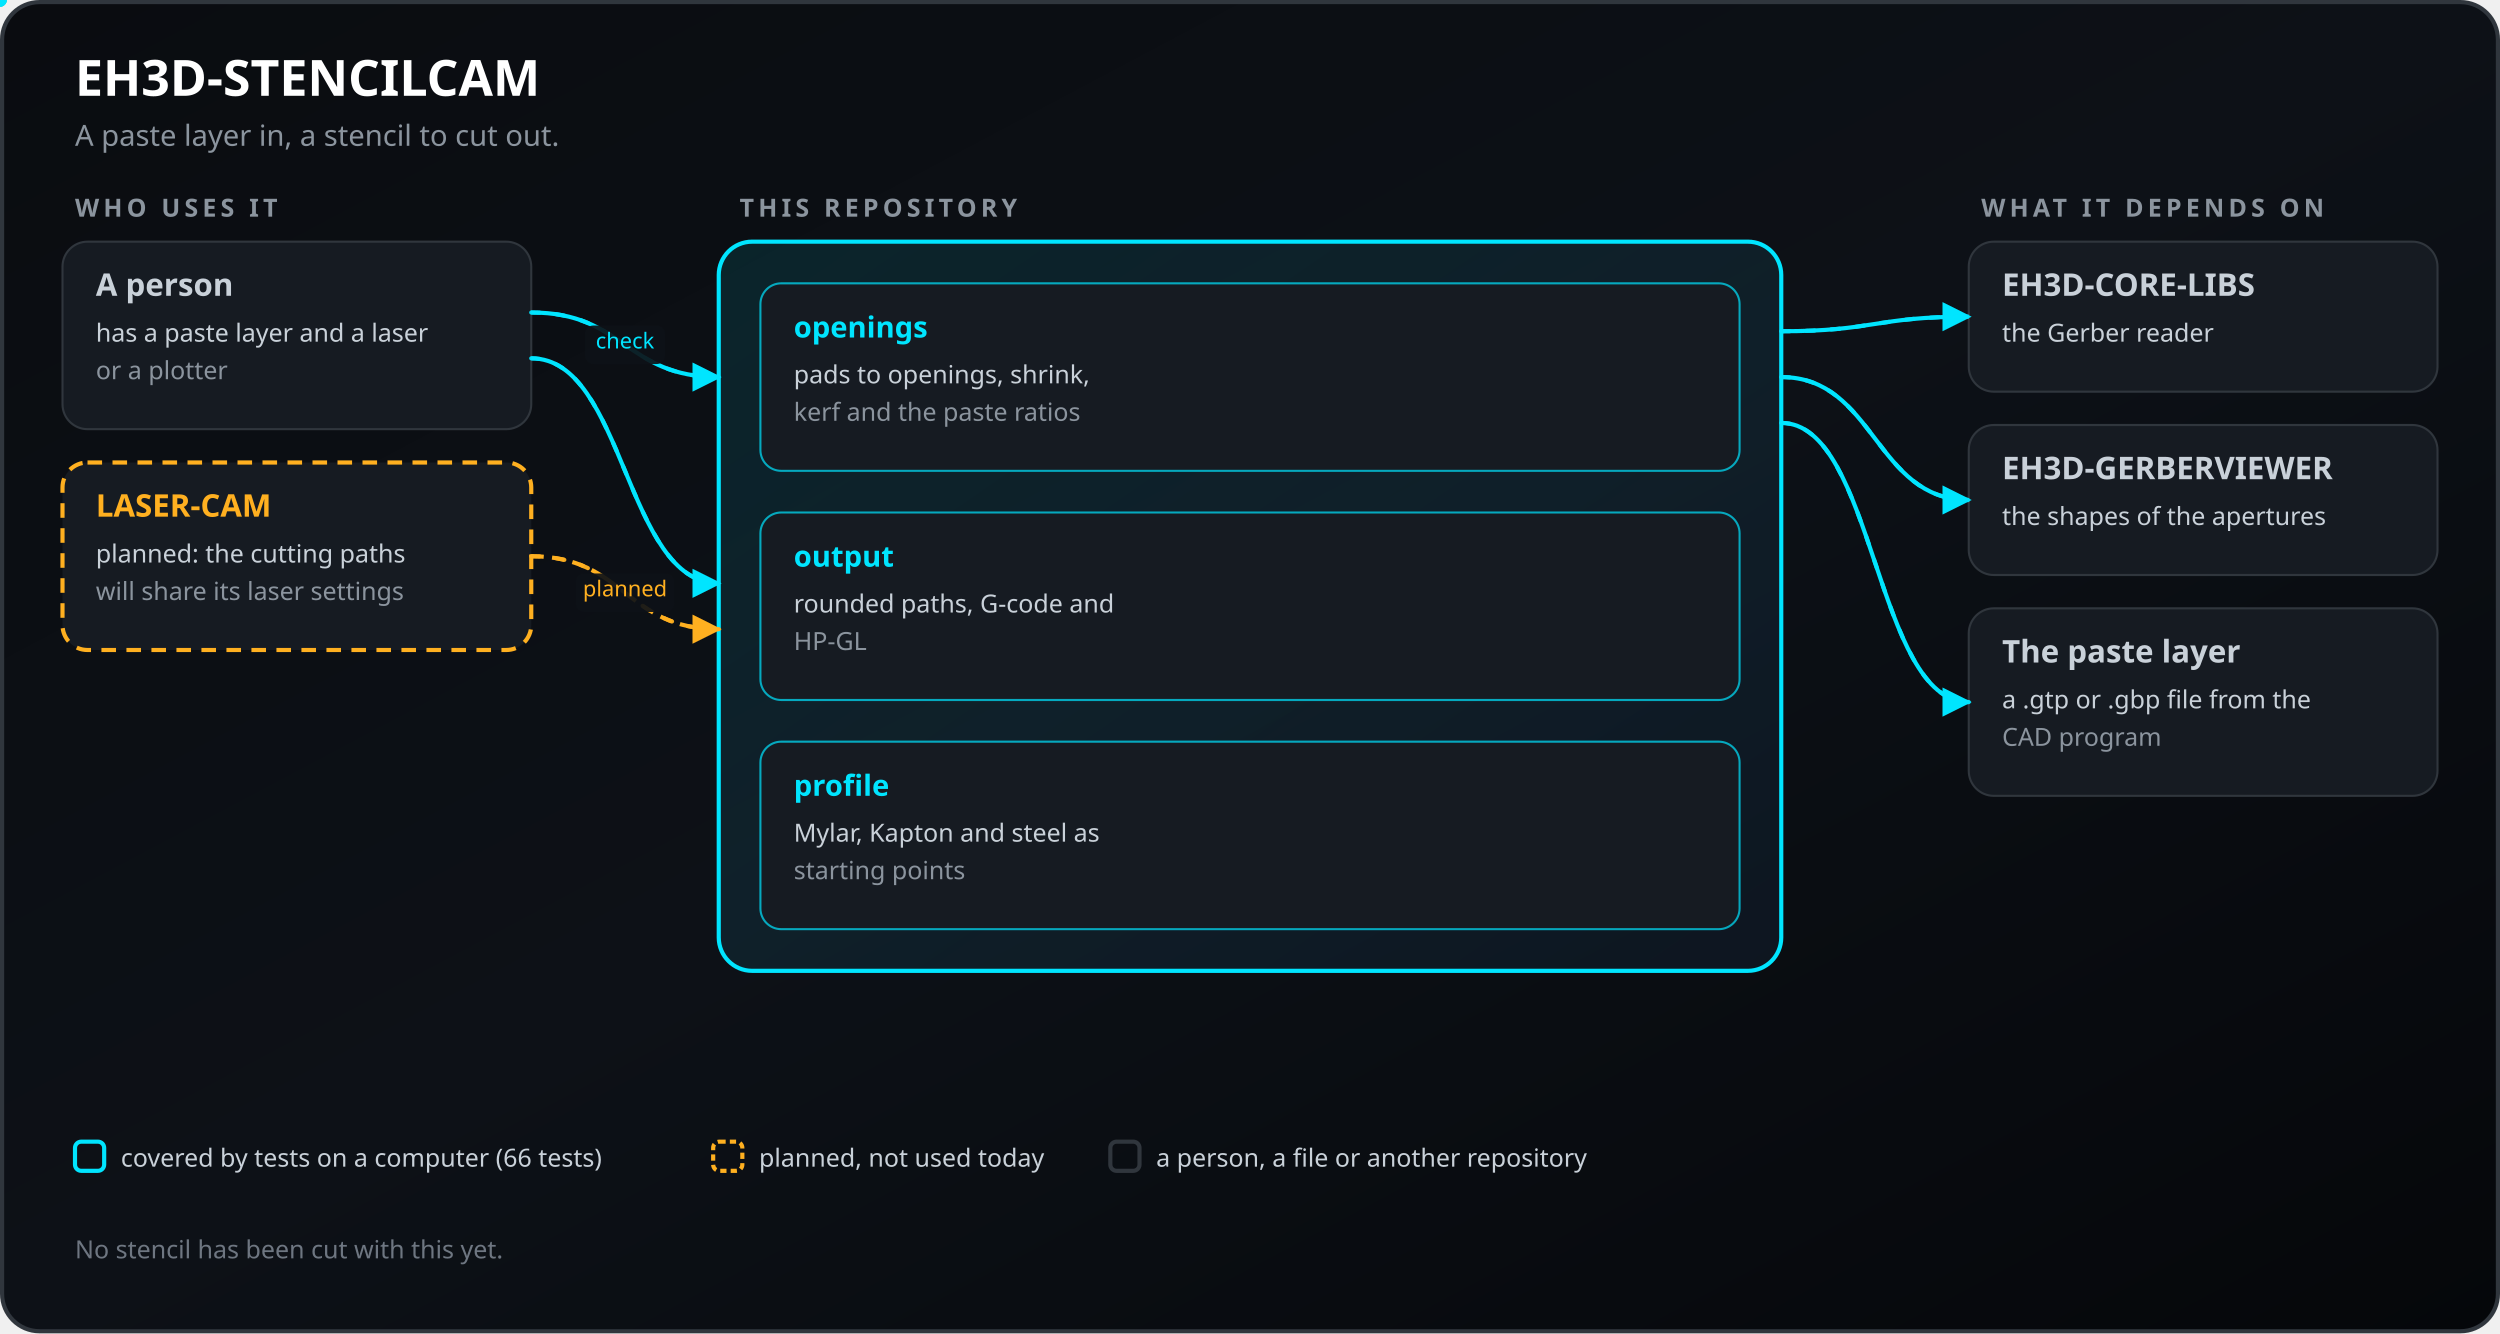
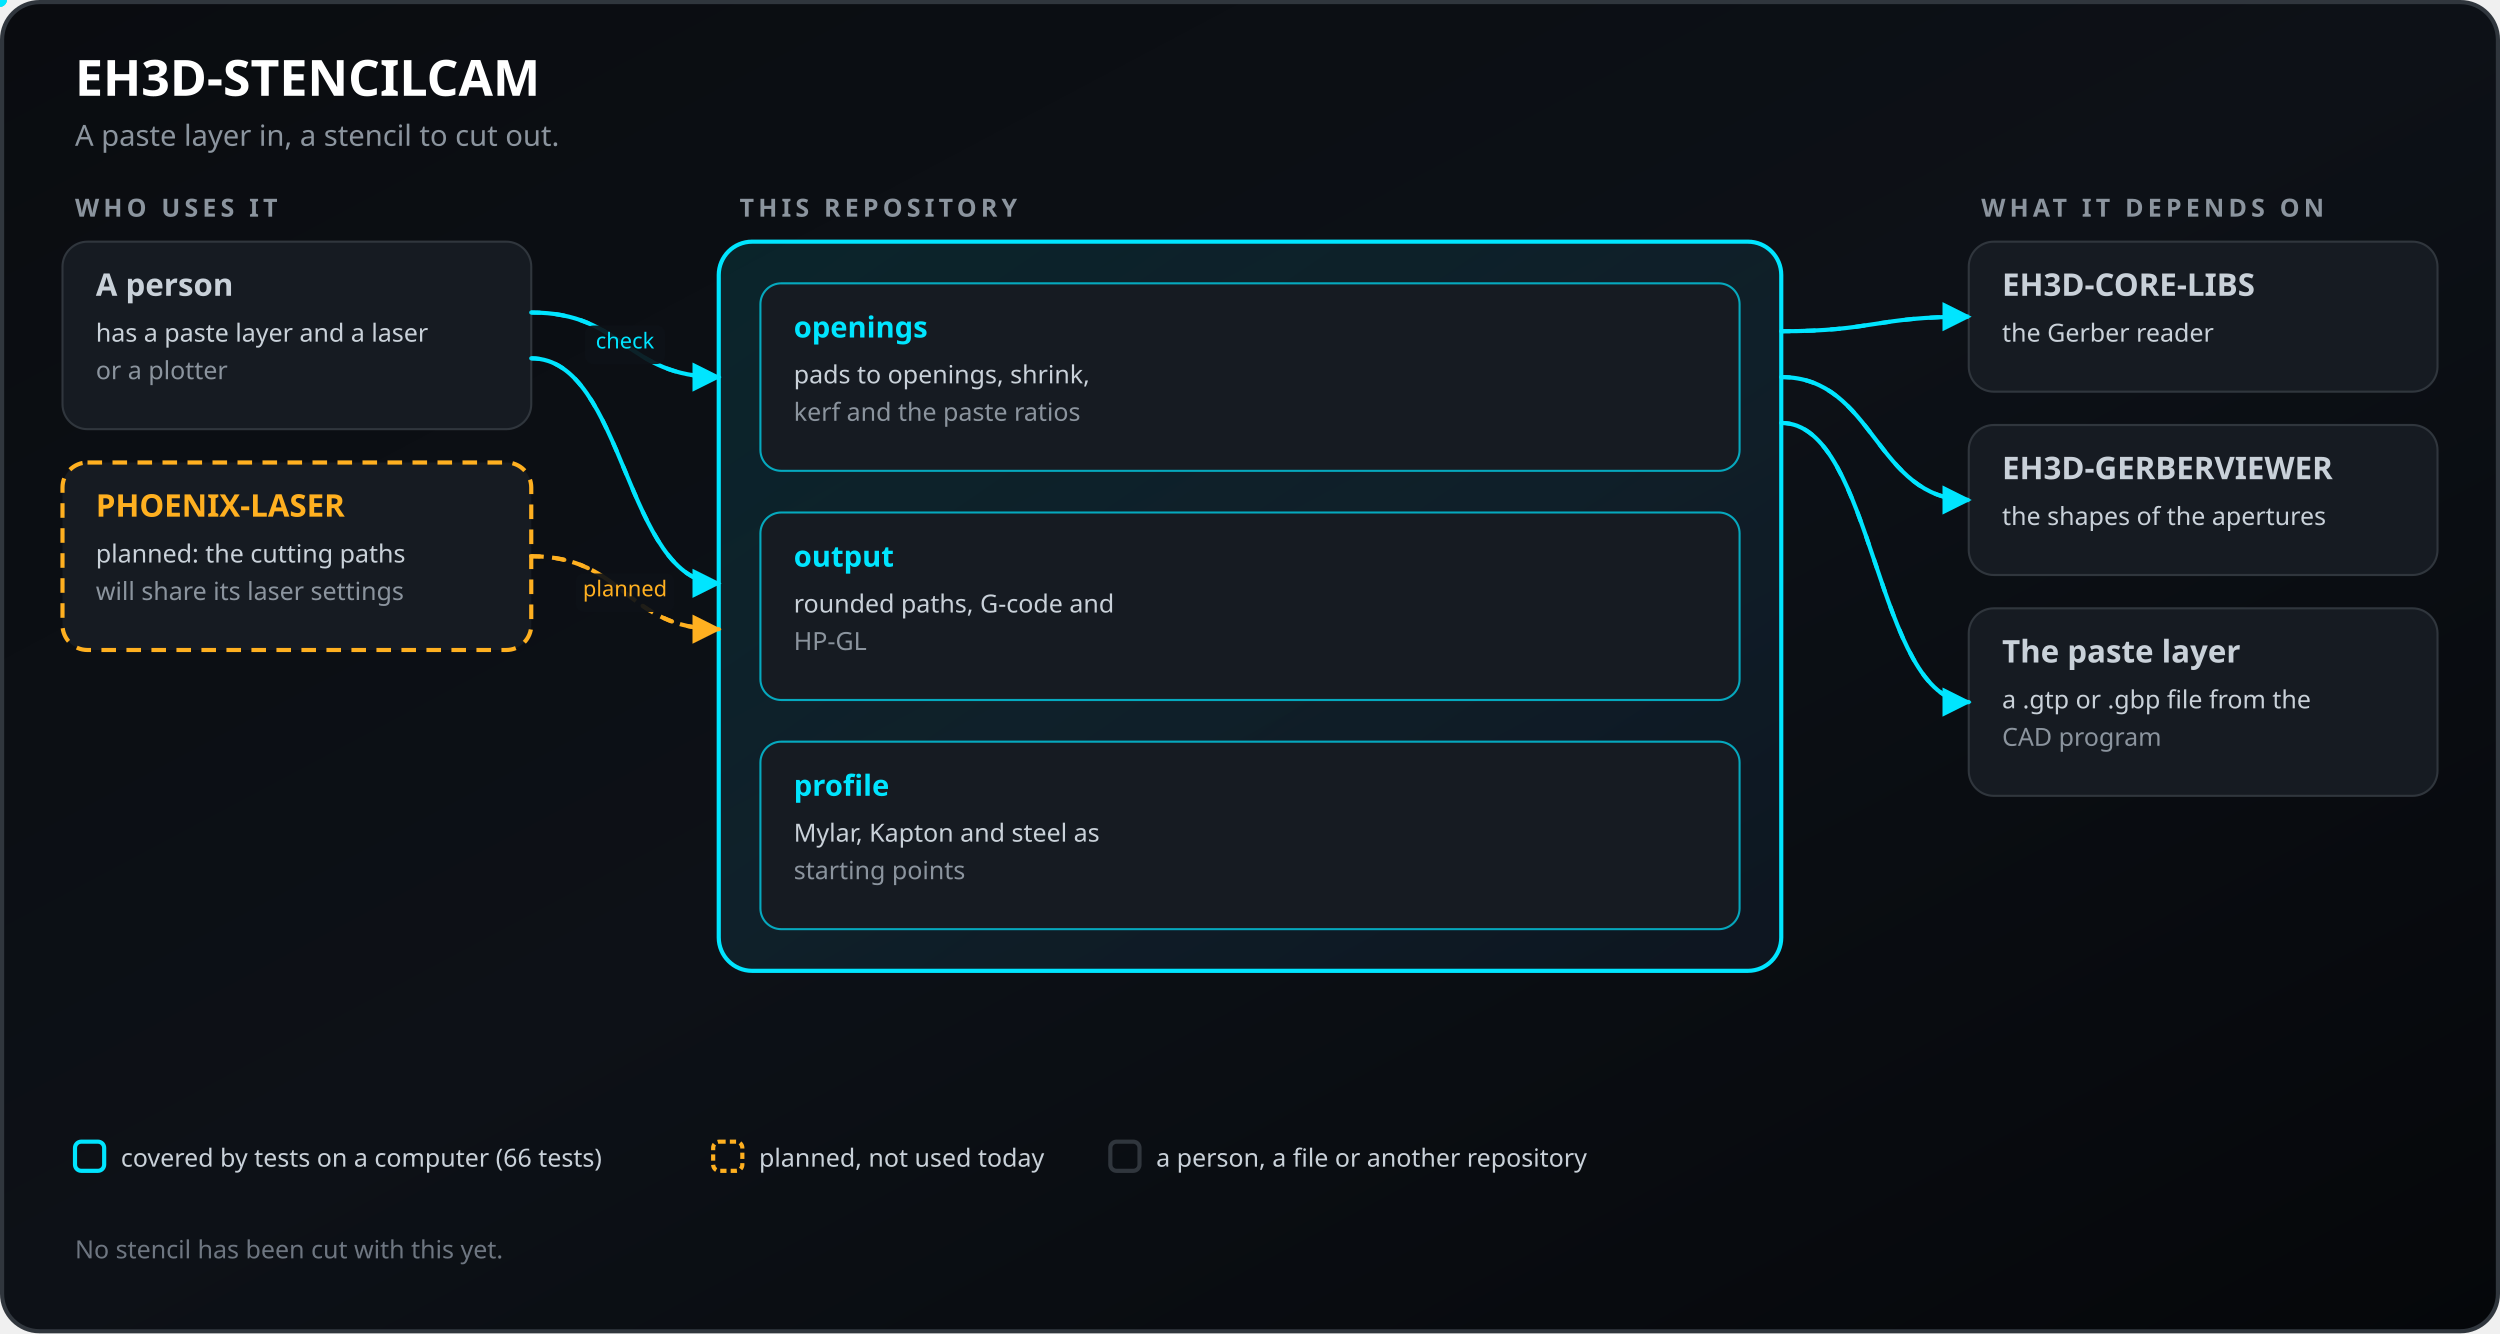
<svg xmlns="http://www.w3.org/2000/svg" viewBox="0 0 1200 640" width="1200" height="640" role="img" aria-labelledby="t d" font-family="'Segoe UI','Noto Sans','Noto Sans CJK SC','Microsoft YaHei','Yu Gothic','Helvetica Neue',Helvetica,Arial,sans-serif">
  <defs>
    <linearGradient id="bg" x1="0" y1="0" x2="1" y2="1">
      <stop offset="0" stop-color="#0A0C10" />
      <stop offset="0.5" stop-color="#0D1117" />
      <stop offset="1" stop-color="#05070A" />
    </linearGradient>
    <linearGradient id="card" x1="0" y1="0" x2="1" y2="1">
      <stop offset="0" stop-color="#121821" />
      <stop offset="1" stop-color="#0B0F15" />
    </linearGradient>
    <linearGradient id="line" x1="0" y1="0" x2="1" y2="0">
      <stop offset="0" stop-color="#00E5FF" />
      <stop offset="1" stop-color="#FF0055" />
    </linearGradient>
    <filter id="glow" x="-50%" y="-50%" width="200%" height="200%">
      <feGaussianBlur stdDeviation="3" result="b" />
      <feMerge>
        <feMergeNode in="b" />
        <feMergeNode in="SourceGraphic" />
      </feMerge>
    </filter>
    <linearGradient id="svc" x1="0" y1="0" x2="1" y2="1">
      <stop offset="0" stop-color="#00E5FF" stop-opacity="0.10" />
      <stop offset="1" stop-color="#4DA3FF" stop-opacity="0.06" />
    </linearGradient>
    <marker id="m00E5FF" viewBox="0 0 10 10" refX="9" refY="5" markerWidth="7" markerHeight="7" orient="auto-start-reverse">
      <path d="M0 0L10 5L0 10z" fill="#00E5FF" />
    </marker>
    <marker id="mFFB020" viewBox="0 0 10 10" refX="9" refY="5" markerWidth="7" markerHeight="7" orient="auto-start-reverse">
      <path d="M0 0L10 5L0 10z" fill="#FFB020" />
    </marker>
    <marker id="m30363D" viewBox="0 0 10 10" refX="9" refY="5" markerWidth="7" markerHeight="7" orient="auto-start-reverse">
      <path d="M0 0L10 5L0 10z" fill="#8B949E" />
    </marker>
  </defs>
  <rect x="1" y="1" width="1198" height="638" rx="18" fill="url(#bg)" stroke="#30363D" stroke-width="2" />
  <text x="36" y="46" font-family="'Segoe UI','Noto Sans','Noto Sans CJK SC','Microsoft YaHei','Yu Gothic','Helvetica Neue',Helvetica,Arial,sans-serif" font-size="24" font-weight="700" fill="#FFFFFF" text-anchor="start">EH3D-STENCILCAM</text>
  <text x="36" y="70" font-family="'Segoe UI','Noto Sans','Noto Sans CJK SC','Microsoft YaHei','Yu Gothic','Helvetica Neue',Helvetica,Arial,sans-serif" font-size="14" font-weight="400" fill="#8B949E" text-anchor="start">A paste layer in, a stencil to cut out.</text>
  <text x="36" y="104" font-family="'Segoe UI','Noto Sans','Noto Sans CJK SC','Microsoft YaHei','Yu Gothic','Helvetica Neue',Helvetica,Arial,sans-serif" font-size="12" font-weight="700" fill="#8B949E" text-anchor="start" letter-spacing="2">WHO USES IT</text>
  <text x="355" y="104" font-family="'Segoe UI','Noto Sans','Noto Sans CJK SC','Microsoft YaHei','Yu Gothic','Helvetica Neue',Helvetica,Arial,sans-serif" font-size="12" font-weight="700" fill="#8B949E" text-anchor="start" letter-spacing="2">THIS REPOSITORY</text>
  <text x="951" y="104" font-family="'Segoe UI','Noto Sans','Noto Sans CJK SC','Microsoft YaHei','Yu Gothic','Helvetica Neue',Helvetica,Arial,sans-serif" font-size="12" font-weight="700" fill="#8B949E" text-anchor="start" letter-spacing="2">WHAT IT DEPENDS ON</text>
  <rect x="345" y="116" width="510" height="350" rx="16" fill="url(#svc)" stroke="#00E5FF" stroke-width="2">
    <animate attributeName="stroke-opacity" values="0.55;1;0.55" dur="4s" repeatCount="indefinite" />
  </rect>
  <rect x="30" y="116" width="225" height="90" rx="12" fill="#161B22" stroke="#30363D" stroke-width="1" />
  <text x="46" y="142" font-family="'Segoe UI','Noto Sans','Noto Sans CJK SC','Microsoft YaHei','Yu Gothic','Helvetica Neue',Helvetica,Arial,sans-serif" font-size="15" font-weight="700" fill="#C9D1D9" text-anchor="start">A person</text>
  <text x="46" y="164" font-family="'Segoe UI','Noto Sans','Noto Sans CJK SC','Microsoft YaHei','Yu Gothic','Helvetica Neue',Helvetica,Arial,sans-serif" font-size="12" font-weight="400" fill="#C9D1D9" text-anchor="start">has a paste layer and a laser</text>
  <text x="46" y="182" font-family="'Segoe UI','Noto Sans','Noto Sans CJK SC','Microsoft YaHei','Yu Gothic','Helvetica Neue',Helvetica,Arial,sans-serif" font-size="12" font-weight="400" fill="#8B949E" text-anchor="start">or a plotter</text>
  <rect x="30" y="222" width="225" height="90" rx="12" fill="#161B22" stroke="#FFB020" stroke-width="2" stroke-dasharray="7 5">
    <animate attributeName="stroke-dashoffset" from="0" to="-24" dur="3s" repeatCount="indefinite" />
  </rect>
-   <text x="46" y="248" font-family="'Segoe UI','Noto Sans','Noto Sans CJK SC','Microsoft YaHei','Yu Gothic','Helvetica Neue',Helvetica,Arial,sans-serif" font-size="15" font-weight="700" fill="#FFB020" text-anchor="start">LASER-CAM</text>
+   <text x="46" y="248" font-family="'Segoe UI','Noto Sans','Noto Sans CJK SC','Microsoft YaHei','Yu Gothic','Helvetica Neue',Helvetica,Arial,sans-serif" font-size="15" font-weight="700" fill="#FFB020" text-anchor="start">PHOENIX-LASER</text>
  <text x="46" y="270" font-family="'Segoe UI','Noto Sans','Noto Sans CJK SC','Microsoft YaHei','Yu Gothic','Helvetica Neue',Helvetica,Arial,sans-serif" font-size="12" font-weight="400" fill="#C9D1D9" text-anchor="start">planned: the cutting paths</text>
  <text x="46" y="288" font-family="'Segoe UI','Noto Sans','Noto Sans CJK SC','Microsoft YaHei','Yu Gothic','Helvetica Neue',Helvetica,Arial,sans-serif" font-size="12" font-weight="400" fill="#8B949E" text-anchor="start">will share its laser settings</text>
  <rect x="365" y="136" width="470" height="90" rx="10" fill="#161B22" stroke="#00E5FF" stroke-width="1" stroke-opacity="0.7">
    <animate attributeName="stroke-opacity" values="0.45;1;0.45;0.45" keyTimes="0;0.08;0.2;1" dur="6s" begin="0s" repeatCount="indefinite" />
    <animate attributeName="stroke-width" values="1;2.4;1;1" keyTimes="0;0.08;0.2;1" dur="6s" begin="0s" repeatCount="indefinite" />
  </rect>
  <text x="381" y="162" font-family="'Segoe UI','Noto Sans','Noto Sans CJK SC','Microsoft YaHei','Yu Gothic','Helvetica Neue',Helvetica,Arial,sans-serif" font-size="14" font-weight="700" fill="#00E5FF" text-anchor="start">openings</text>
  <text x="381" y="184" font-family="'Segoe UI','Noto Sans','Noto Sans CJK SC','Microsoft YaHei','Yu Gothic','Helvetica Neue',Helvetica,Arial,sans-serif" font-size="12" font-weight="400" fill="#C9D1D9" text-anchor="start">pads to openings, shrink,</text>
  <text x="381" y="202" font-family="'Segoe UI','Noto Sans','Noto Sans CJK SC','Microsoft YaHei','Yu Gothic','Helvetica Neue',Helvetica,Arial,sans-serif" font-size="12" font-weight="400" fill="#8B949E" text-anchor="start">kerf and the paste ratios</text>
  <rect x="365" y="246" width="470" height="90" rx="10" fill="#161B22" stroke="#00E5FF" stroke-width="1" stroke-opacity="0.7">
    <animate attributeName="stroke-opacity" values="0.45;1;0.45;0.45" keyTimes="0;0.08;0.2;1" dur="6s" begin="1s" repeatCount="indefinite" />
    <animate attributeName="stroke-width" values="1;2.4;1;1" keyTimes="0;0.08;0.2;1" dur="6s" begin="1s" repeatCount="indefinite" />
  </rect>
  <text x="381" y="272" font-family="'Segoe UI','Noto Sans','Noto Sans CJK SC','Microsoft YaHei','Yu Gothic','Helvetica Neue',Helvetica,Arial,sans-serif" font-size="14" font-weight="700" fill="#00E5FF" text-anchor="start">output</text>
  <text x="381" y="294" font-family="'Segoe UI','Noto Sans','Noto Sans CJK SC','Microsoft YaHei','Yu Gothic','Helvetica Neue',Helvetica,Arial,sans-serif" font-size="12" font-weight="400" fill="#C9D1D9" text-anchor="start">rounded paths, G-code and</text>
  <text x="381" y="312" font-family="'Segoe UI','Noto Sans','Noto Sans CJK SC','Microsoft YaHei','Yu Gothic','Helvetica Neue',Helvetica,Arial,sans-serif" font-size="12" font-weight="400" fill="#8B949E" text-anchor="start">HP-GL</text>
  <rect x="365" y="356" width="470" height="90" rx="10" fill="#161B22" stroke="#00E5FF" stroke-width="1" stroke-opacity="0.7">
    <animate attributeName="stroke-opacity" values="0.45;1;0.45;0.45" keyTimes="0;0.08;0.2;1" dur="6s" begin="2s" repeatCount="indefinite" />
    <animate attributeName="stroke-width" values="1;2.4;1;1" keyTimes="0;0.08;0.2;1" dur="6s" begin="2s" repeatCount="indefinite" />
  </rect>
  <text x="381" y="382" font-family="'Segoe UI','Noto Sans','Noto Sans CJK SC','Microsoft YaHei','Yu Gothic','Helvetica Neue',Helvetica,Arial,sans-serif" font-size="14" font-weight="700" fill="#00E5FF" text-anchor="start">profile</text>
  <text x="381" y="404" font-family="'Segoe UI','Noto Sans','Noto Sans CJK SC','Microsoft YaHei','Yu Gothic','Helvetica Neue',Helvetica,Arial,sans-serif" font-size="12" font-weight="400" fill="#C9D1D9" text-anchor="start">Mylar, Kapton and steel as</text>
  <text x="381" y="422" font-family="'Segoe UI','Noto Sans','Noto Sans CJK SC','Microsoft YaHei','Yu Gothic','Helvetica Neue',Helvetica,Arial,sans-serif" font-size="12" font-weight="400" fill="#8B949E" text-anchor="start">starting points</text>
  <rect x="945" y="116" width="225" height="72" rx="12" fill="#161B22" stroke="#30363D" stroke-width="1" />
  <text x="961" y="142" font-family="'Segoe UI','Noto Sans','Noto Sans CJK SC','Microsoft YaHei','Yu Gothic','Helvetica Neue',Helvetica,Arial,sans-serif" font-size="15" font-weight="700" fill="#C9D1D9" text-anchor="start">EH3D-CORE-LIBS</text>
  <text x="961" y="164" font-family="'Segoe UI','Noto Sans','Noto Sans CJK SC','Microsoft YaHei','Yu Gothic','Helvetica Neue',Helvetica,Arial,sans-serif" font-size="12" font-weight="400" fill="#C9D1D9" text-anchor="start">the Gerber reader</text>
  <rect x="945" y="204" width="225" height="72" rx="12" fill="#161B22" stroke="#30363D" stroke-width="1" />
  <text x="961" y="230" font-family="'Segoe UI','Noto Sans','Noto Sans CJK SC','Microsoft YaHei','Yu Gothic','Helvetica Neue',Helvetica,Arial,sans-serif" font-size="15" font-weight="700" fill="#C9D1D9" text-anchor="start">EH3D-GERBERVIEWER</text>
  <text x="961" y="252" font-family="'Segoe UI','Noto Sans','Noto Sans CJK SC','Microsoft YaHei','Yu Gothic','Helvetica Neue',Helvetica,Arial,sans-serif" font-size="12" font-weight="400" fill="#C9D1D9" text-anchor="start">the shapes of the apertures</text>
  <rect x="945" y="292" width="225" height="90" rx="12" fill="#161B22" stroke="#30363D" stroke-width="1" />
  <text x="961" y="318" font-family="'Segoe UI','Noto Sans','Noto Sans CJK SC','Microsoft YaHei','Yu Gothic','Helvetica Neue',Helvetica,Arial,sans-serif" font-size="15" font-weight="700" fill="#C9D1D9" text-anchor="start">The paste layer</text>
  <text x="961" y="340" font-family="'Segoe UI','Noto Sans','Noto Sans CJK SC','Microsoft YaHei','Yu Gothic','Helvetica Neue',Helvetica,Arial,sans-serif" font-size="12" font-weight="400" fill="#C9D1D9" text-anchor="start">a .gtp or .gbp file from the</text>
  <text x="961" y="358" font-family="'Segoe UI','Noto Sans','Noto Sans CJK SC','Microsoft YaHei','Yu Gothic','Helvetica Neue',Helvetica,Arial,sans-serif" font-size="12" font-weight="400" fill="#8B949E" text-anchor="start">CAD program</text>
  <path id="p0" d="M255 150 C300 150 300 181 345 181" stroke="#00E5FF" stroke-width="2" fill="none" marker-end="url(#m00E5FF)" />
  <path d="M255 150 C300 150 300 181 345 181" stroke="#00E5FF" stroke-width="2" fill="none" stroke-linecap="round" stroke-dasharray="4 8" opacity="0.95">
    <animate attributeName="stroke-dashoffset" from="0" to="-24" dur="1.2s" repeatCount="indefinite" />
  </path>
  <circle r="3.2" fill="#00E5FF">
    <animateMotion dur="1.8s" begin="0.00s" repeatCount="indefinite">
      <mpath href="#p0" />
    </animateMotion>
    <animate attributeName="opacity" values="0;1;1;0" keyTimes="0;0.15;0.85;1" dur="1.8s" begin="0.00s" repeatCount="indefinite" />
  </circle>
  <path id="p1" d="M255 172 C300 172 300 280 345 280" stroke="#00E5FF" stroke-width="2" fill="none" marker-end="url(#m00E5FF)" />
  <path d="M255 172 C300 172 300 280 345 280" stroke="#00E5FF" stroke-width="2" fill="none" stroke-linecap="round" stroke-dasharray="4 8" opacity="0.95">
    <animate attributeName="stroke-dashoffset" from="0" to="-24" dur="1.2s" repeatCount="indefinite" />
  </path>
  <circle r="3.2" fill="#00E5FF">
    <animateMotion dur="1.8s" begin="0.35s" repeatCount="indefinite">
      <mpath href="#p1" />
    </animateMotion>
    <animate attributeName="opacity" values="0;1;1;0" keyTimes="0;0.15;0.85;1" dur="1.8s" begin="0.35s" repeatCount="indefinite" />
  </circle>
  <path id="p2" d="M255 267 C300 267 300 302 345 302" stroke="#FFB020" stroke-width="2" fill="none" stroke-dasharray="6 4" marker-end="url(#mFFB020)" />
  <path d="M255 267 C300 267 300 302 345 302" stroke="#FFB020" stroke-width="2" fill="none" stroke-linecap="round" stroke-dasharray="4 8" opacity="0.95">
    <animate attributeName="stroke-dashoffset" from="0" to="-24" dur="1.2s" repeatCount="indefinite" />
  </path>
  <circle r="3.2" fill="#FFB020">
    <animateMotion dur="1.8s" begin="0.70s" repeatCount="indefinite">
      <mpath href="#p2" />
    </animateMotion>
    <animate attributeName="opacity" values="0;1;1;0" keyTimes="0;0.15;0.85;1" dur="1.8s" begin="0.70s" repeatCount="indefinite" />
  </circle>
  <path id="p3" d="M855 159 C900 159 900 152 945 152" stroke="#00E5FF" stroke-width="2" fill="none" marker-end="url(#m00E5FF)" />
  <path d="M855 159 C900 159 900 152 945 152" stroke="#00E5FF" stroke-width="2" fill="none" stroke-linecap="round" stroke-dasharray="4 8" opacity="0.95">
    <animate attributeName="stroke-dashoffset" from="0" to="-24" dur="1.2s" repeatCount="indefinite" />
  </path>
  <circle r="3.2" fill="#00E5FF">
    <animateMotion dur="1.8s" begin="1.05s" repeatCount="indefinite">
      <mpath href="#p3" />
    </animateMotion>
    <animate attributeName="opacity" values="0;1;1;0" keyTimes="0;0.15;0.85;1" dur="1.8s" begin="1.05s" repeatCount="indefinite" />
  </circle>
  <path id="p4" d="M855 181 C900 181 900 240 945 240" stroke="#00E5FF" stroke-width="2" fill="none" marker-end="url(#m00E5FF)" />
  <path d="M855 181 C900 181 900 240 945 240" stroke="#00E5FF" stroke-width="2" fill="none" stroke-linecap="round" stroke-dasharray="4 8" opacity="0.95">
    <animate attributeName="stroke-dashoffset" from="0" to="-24" dur="1.2s" repeatCount="indefinite" />
  </path>
  <circle r="3.2" fill="#00E5FF">
    <animateMotion dur="1.8s" begin="1.40s" repeatCount="indefinite">
      <mpath href="#p4" />
    </animateMotion>
    <animate attributeName="opacity" values="0;1;1;0" keyTimes="0;0.15;0.85;1" dur="1.8s" begin="1.40s" repeatCount="indefinite" />
  </circle>
  <path id="p5" d="M855 203 C900 203 900 337 945 337" stroke="#00E5FF" stroke-width="2" fill="none" marker-end="url(#m00E5FF)" />
  <path d="M855 203 C900 203 900 337 945 337" stroke="#00E5FF" stroke-width="2" fill="none" stroke-linecap="round" stroke-dasharray="4 8" opacity="0.95">
    <animate attributeName="stroke-dashoffset" from="0" to="-24" dur="1.2s" repeatCount="indefinite" />
  </path>
  <circle r="3.2" fill="#00E5FF">
    <animateMotion dur="1.8s" begin="1.75s" repeatCount="indefinite">
      <mpath href="#p5" />
    </animateMotion>
    <animate attributeName="opacity" values="0;1;1;0" keyTimes="0;0.15;0.85;1" dur="1.8s" begin="1.75s" repeatCount="indefinite" />
  </circle>
  <rect x="280.825" y="156.25" width="38.35" height="18.5" rx="4" fill="#0D1117" opacity="0.92" />
  <text x="300" y="167.25" font-family="'Segoe UI','Noto Sans','Noto Sans CJK SC','Microsoft YaHei','Yu Gothic','Helvetica Neue',Helvetica,Arial,sans-serif" font-size="10.5" font-weight="400" fill="#00E5FF" text-anchor="middle">check</text>
  <rect x="276.415" y="275.25" width="47.17" height="18.5" rx="4" fill="#0D1117" opacity="0.92" />
  <text x="300" y="286.25" font-family="'Segoe UI','Noto Sans','Noto Sans CJK SC','Microsoft YaHei','Yu Gothic','Helvetica Neue',Helvetica,Arial,sans-serif" font-size="10.5" font-weight="400" fill="#FFB020" text-anchor="middle">planned</text>
  <rect x="36" y="548" width="14" height="14" rx="3" fill="none" stroke="#00E5FF" stroke-width="2" />
  <text x="58" y="560" font-family="'Segoe UI','Noto Sans','Noto Sans CJK SC','Microsoft YaHei','Yu Gothic','Helvetica Neue',Helvetica,Arial,sans-serif" font-size="12" font-weight="400" fill="#C9D1D9" text-anchor="start">covered by tests on a computer (66 tests)</text>
  <rect x="342.32" y="548" width="14" height="14" rx="3" fill="none" stroke="#FFB020" stroke-width="2" stroke-dasharray="3 2" />
  <text x="364.32" y="560" font-family="'Segoe UI','Noto Sans','Noto Sans CJK SC','Microsoft YaHei','Yu Gothic','Helvetica Neue',Helvetica,Arial,sans-serif" font-size="12" font-weight="400" fill="#C9D1D9" text-anchor="start">planned, not used today</text>
  <rect x="532.96" y="548" width="14" height="14" rx="3" fill="none" stroke="#30363D" stroke-width="2" />
  <text x="554.96" y="560" font-family="'Segoe UI','Noto Sans','Noto Sans CJK SC','Microsoft YaHei','Yu Gothic','Helvetica Neue',Helvetica,Arial,sans-serif" font-size="12" font-weight="400" fill="#C9D1D9" text-anchor="start">a person, a file or another repository</text>
  <text x="36" y="604" font-family="'Segoe UI','Noto Sans','Noto Sans CJK SC','Microsoft YaHei','Yu Gothic','Helvetica Neue',Helvetica,Arial,sans-serif" font-size="12" font-weight="400" fill="#6E7681" text-anchor="start">No stencil has been cut with this yet.</text>
</svg>
